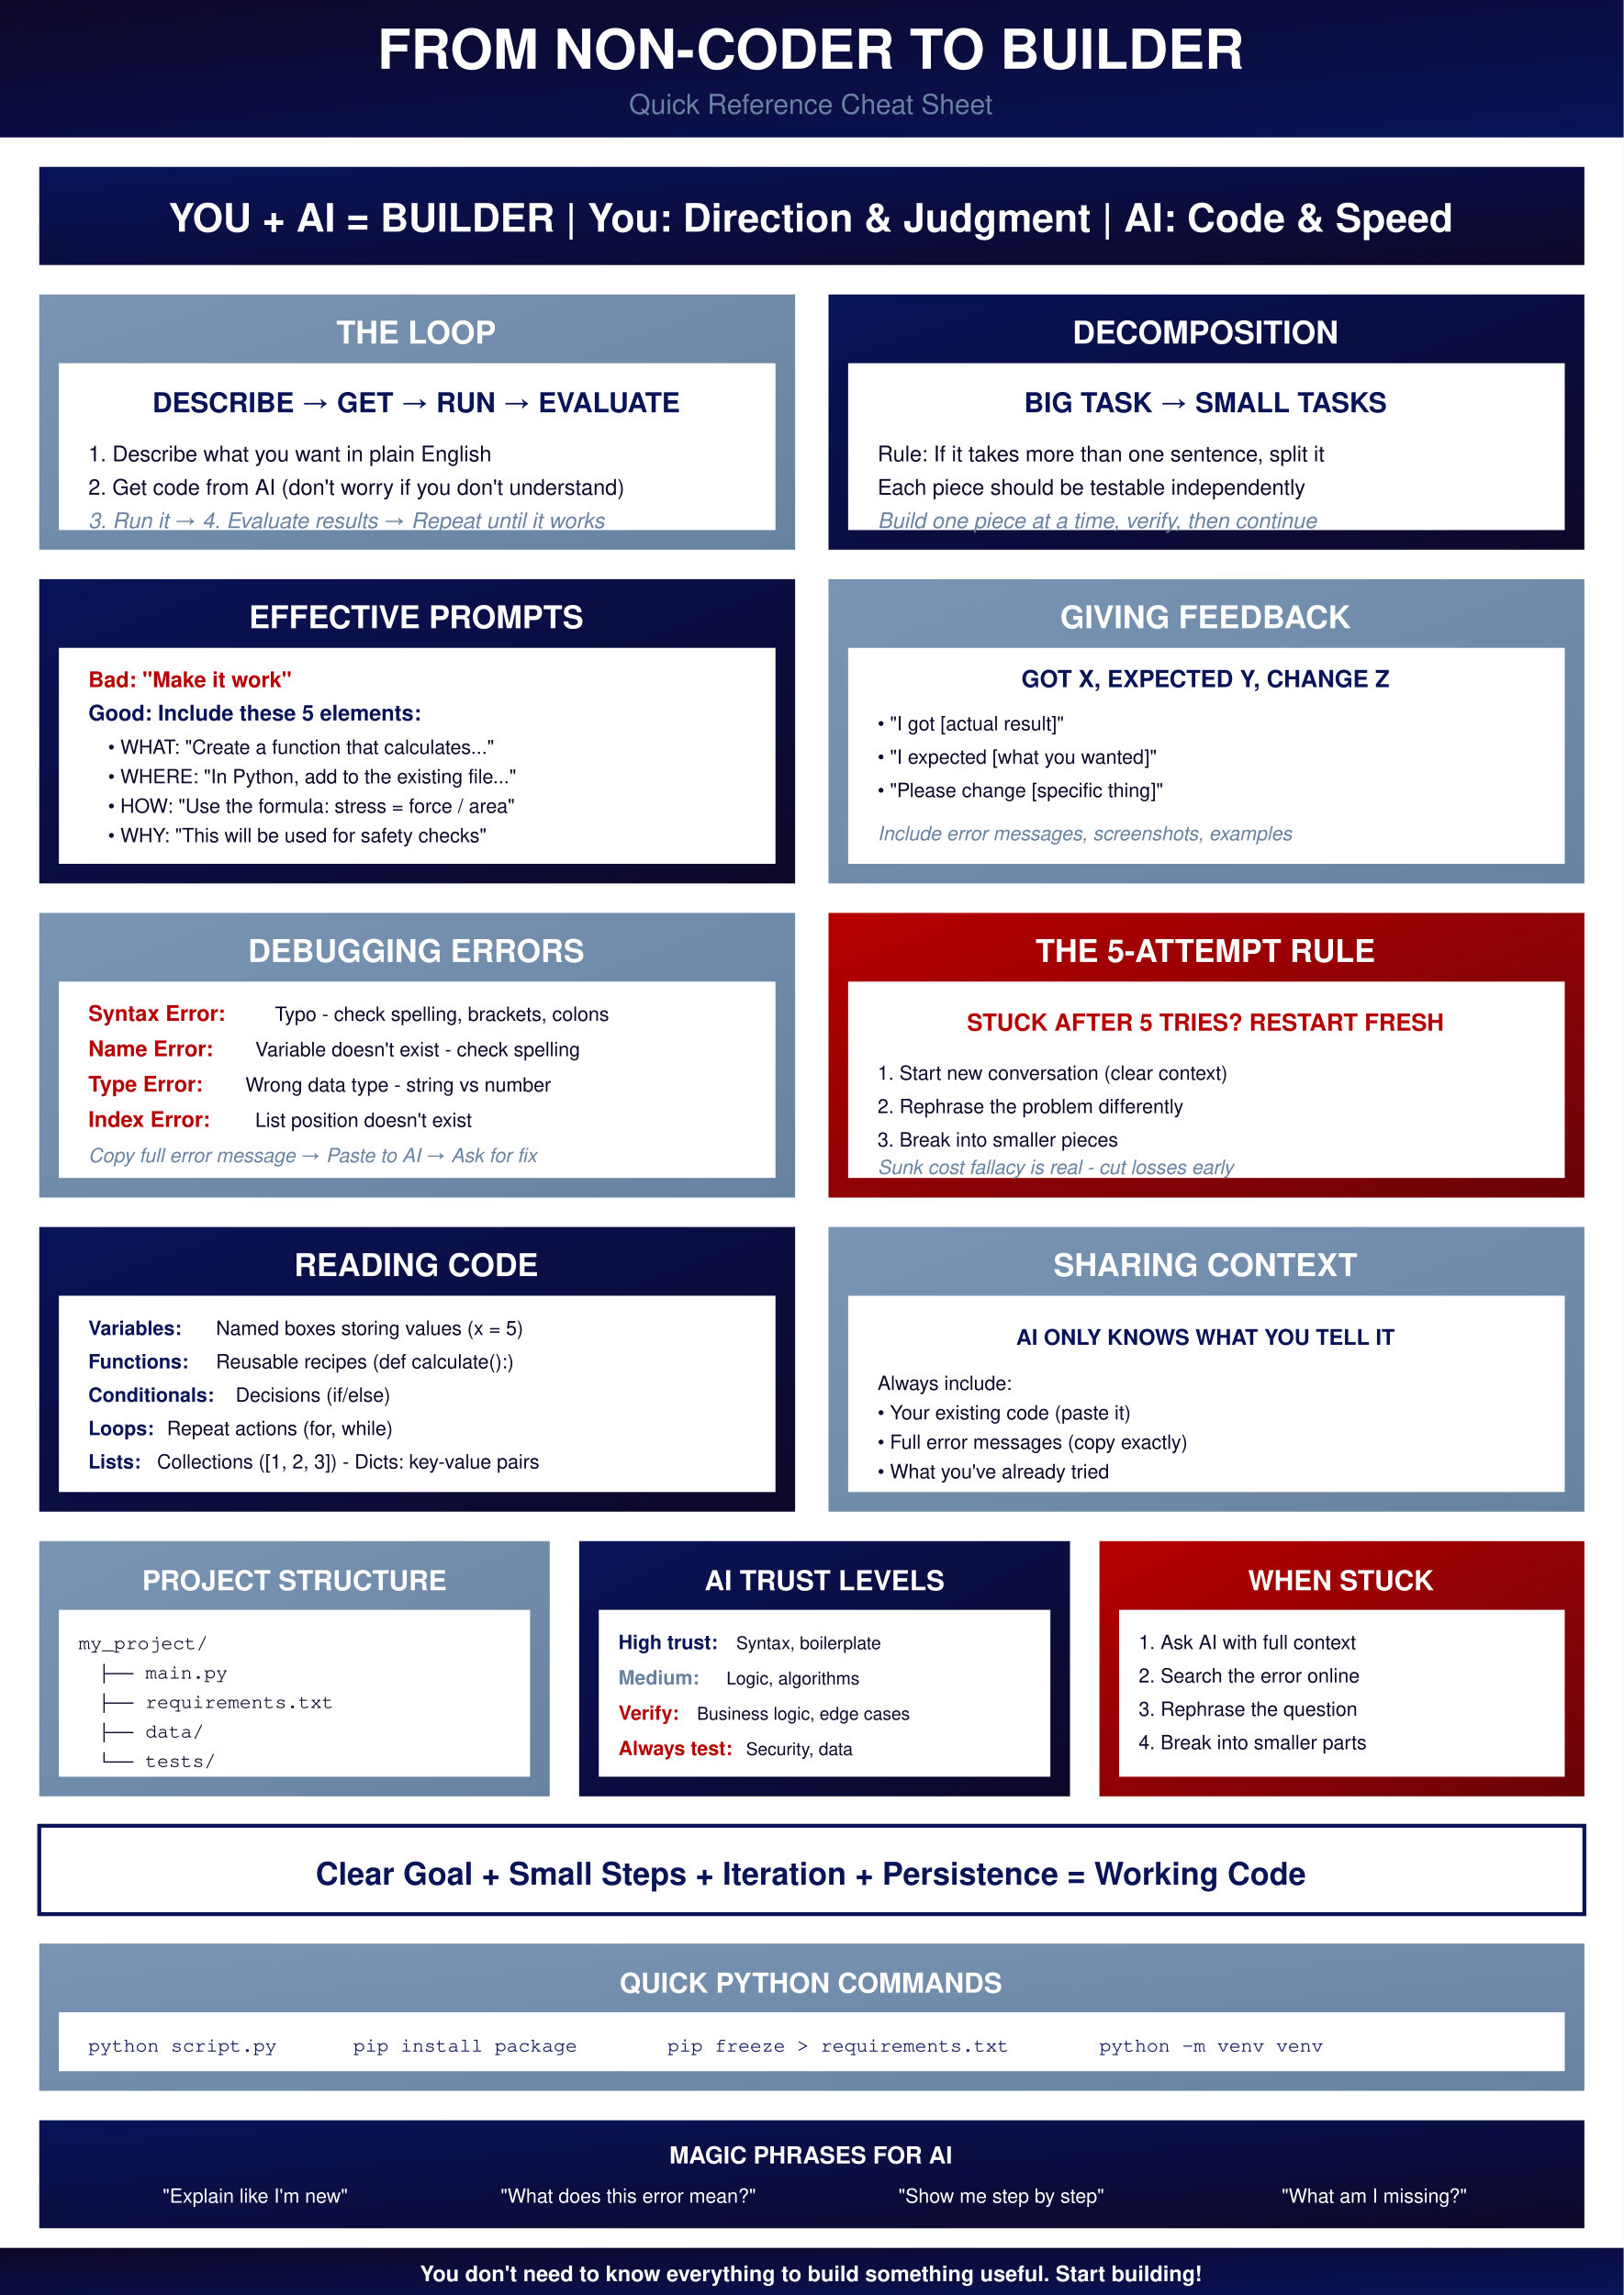
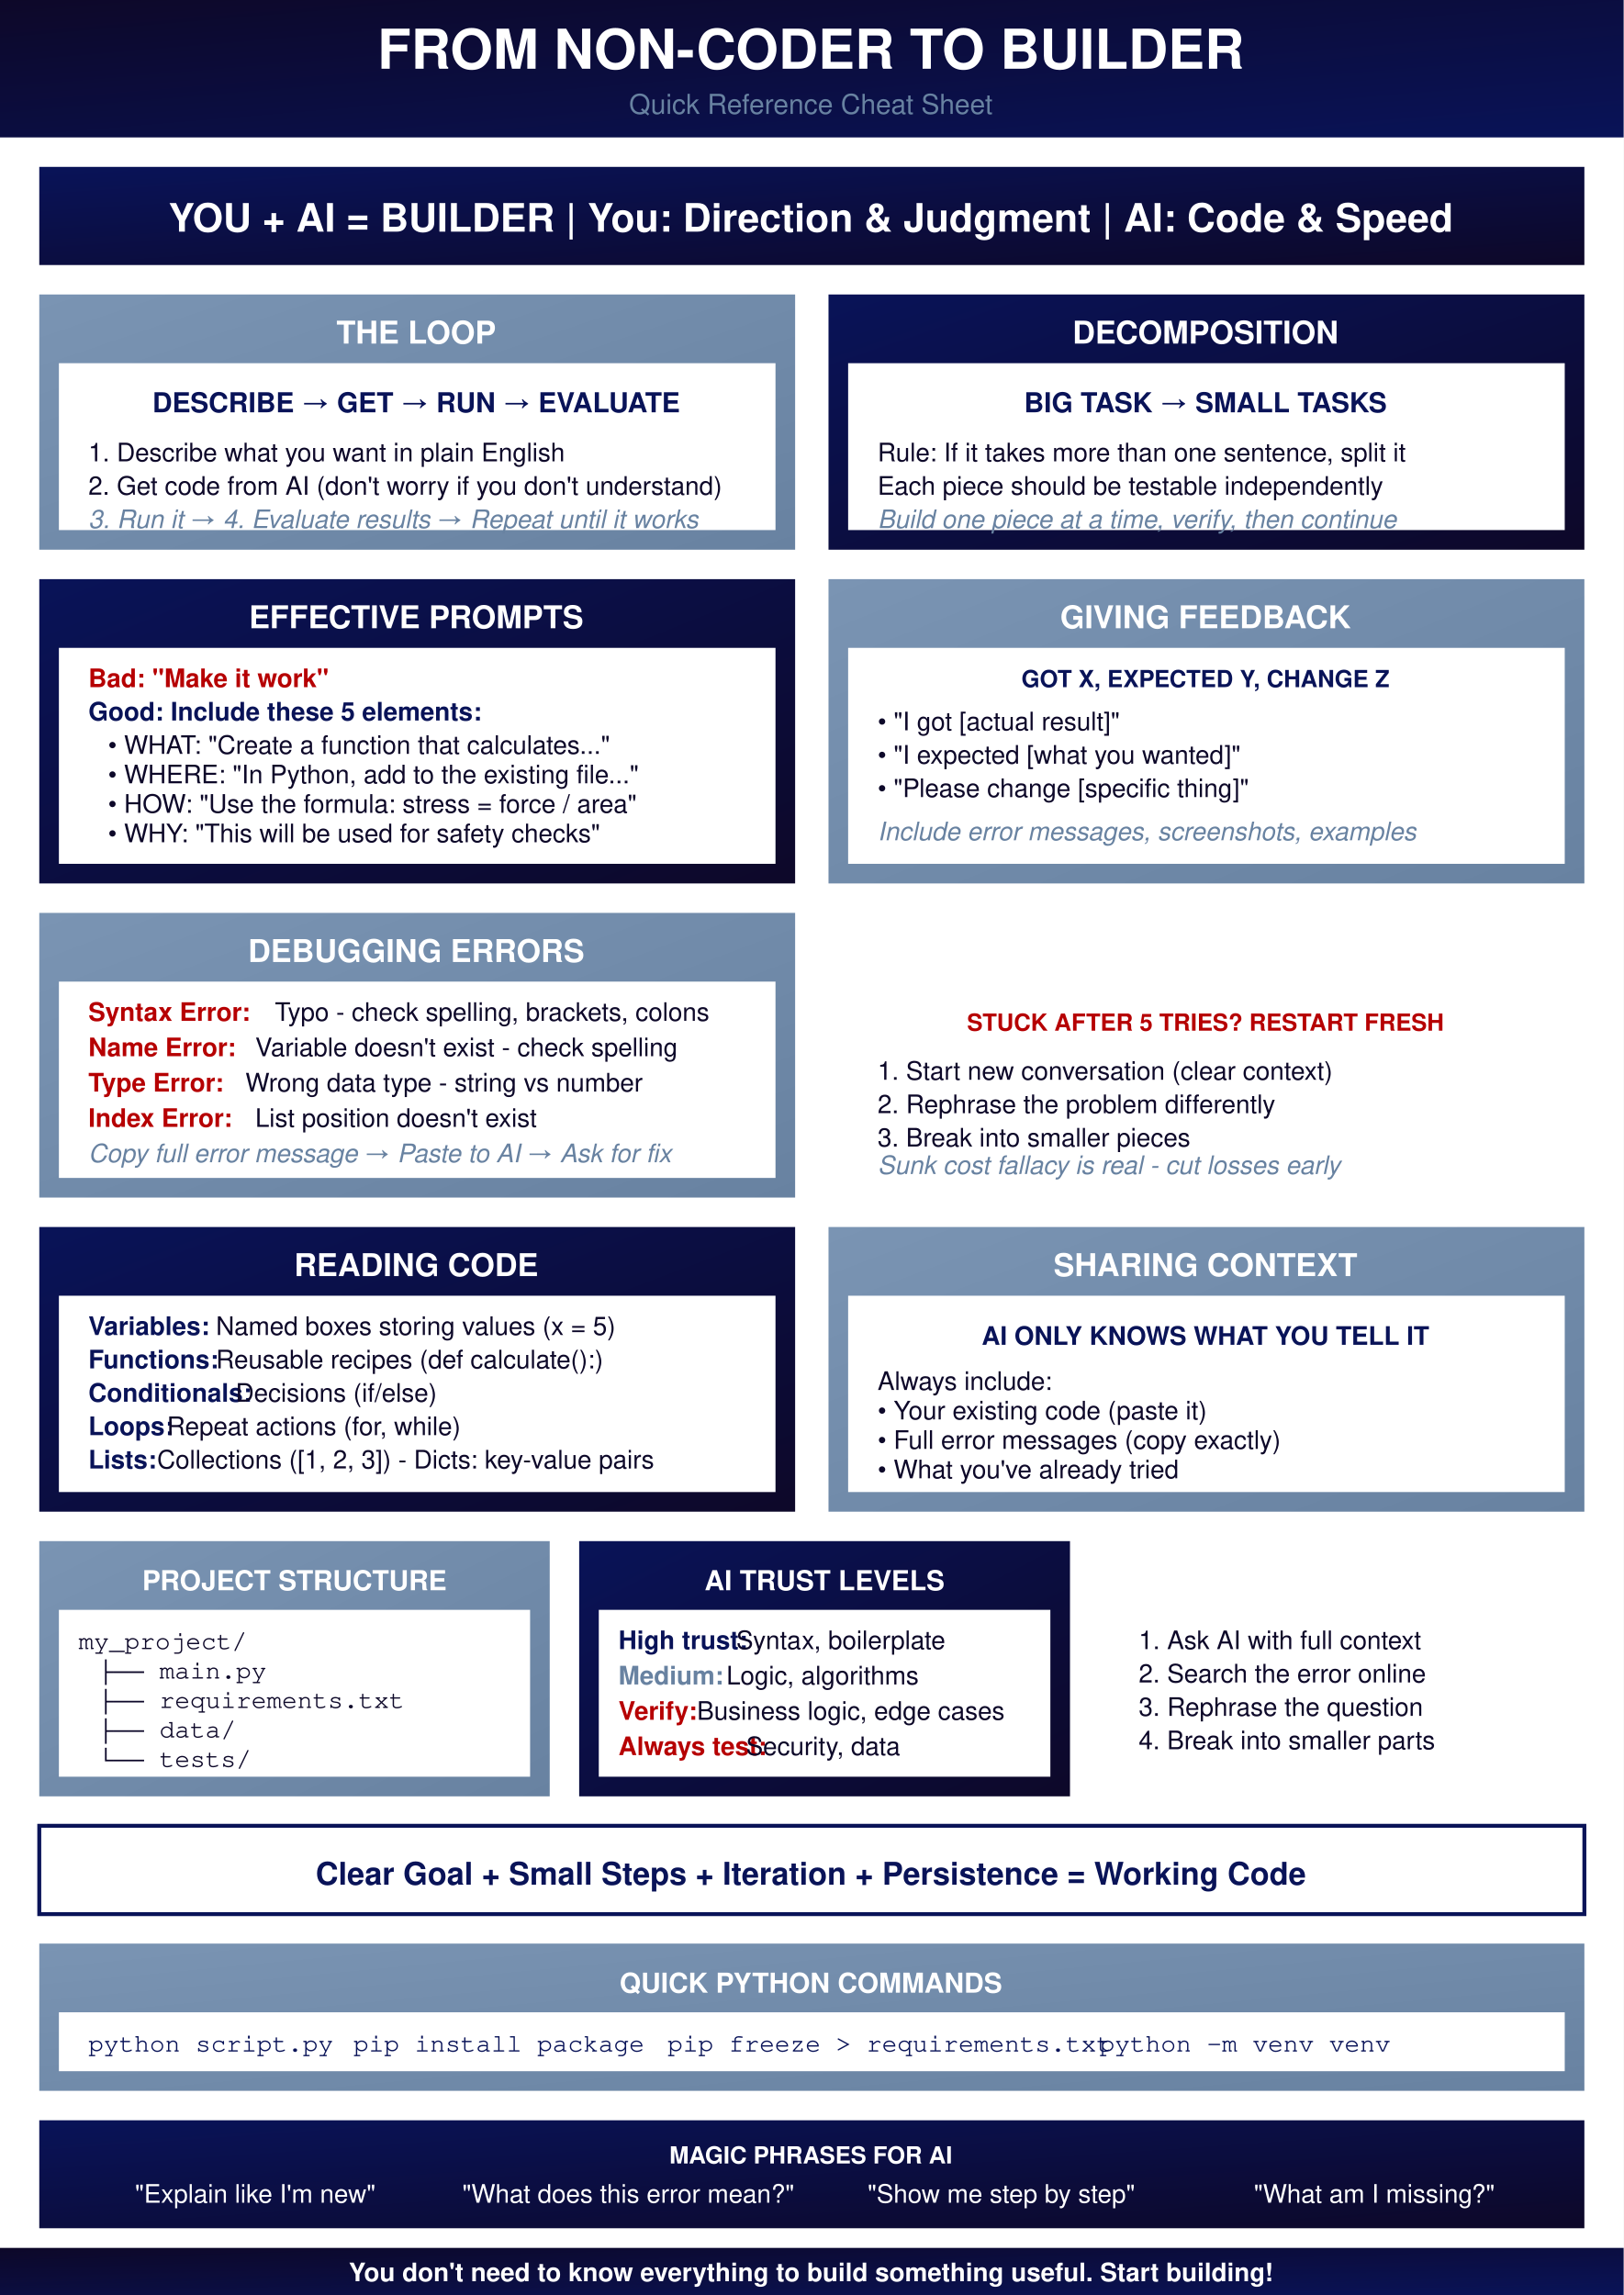
<svg xmlns="http://www.w3.org/2000/svg" viewBox="0 0 827 1169" width="827" height="1169">
  <defs>
+     <linearGradient id="goodGreen" x1="0%" y1="0%" x2="100%" y2="100%">
+       <stop offset="0%" style="stop-color:#0a7c42" />
+       <stop offset="100%" style="stop-color:#065a2f" />
+     </linearGradient>
+     <linearGradient id="badRed" x1="0%" y1="0%" x2="100%" y2="100%">
+       <stop offset="0%" style="stop-color:#b60002" />
+       <stop offset="100%" style="stop-color:#690308" />
+     </linearGradient>
    <linearGradient id="deepBlue" x1="0%" y1="0%" x2="100%" y2="100%">
      <stop offset="0%" style="stop-color:#091358" />
      <stop offset="100%" style="stop-color:#0d0829" />
    </linearGradient>
-     <linearGradient id="brightRed" x1="0%" y1="0%" x2="100%" y2="100%">
-       <stop offset="0%" style="stop-color:#b60002" />
-       <stop offset="100%" style="stop-color:#690308" />
+     <linearGradient id="aiPurple" x1="0%" y1="0%" x2="100%" y2="100%">
+       <stop offset="0%" style="stop-color:#6b21a8" />
+       <stop offset="100%" style="stop-color:#4c1d6d" />
    </linearGradient>
    <linearGradient id="steelBlue" x1="0%" y1="0%" x2="100%" y2="100%">
      <stop offset="0%" style="stop-color:#7a94b3" />
      <stop offset="100%" style="stop-color:#6882a1" />
    </linearGradient>
    <linearGradient id="darkNavy" x1="0%" y1="0%" x2="100%" y2="100%">
      <stop offset="0%" style="stop-color:#0d0829" />
      <stop offset="100%" style="stop-color:#091358" />
    </linearGradient>
  </defs>
  <rect width="827" height="1169" fill="#ffffff" />
  <rect x="0" y="0" width="827" height="70" fill="url(#darkNavy)" />
  <text x="413" y="35" font-family="Helvetica, Arial, sans-serif" font-size="28" font-weight="bold" fill="#ffffff" text-anchor="middle">FROM NON-CODER TO BUILDER</text>
  <text x="413" y="58" font-family="Helvetica, Arial, sans-serif" font-size="14" fill="#6882a1" text-anchor="middle">Quick Reference Cheat Sheet</text>
  <rect x="20" y="85" width="787" height="50" fill="url(#deepBlue)" />
  <text x="413" y="118" font-family="Helvetica, Arial, sans-serif" font-size="20" font-weight="bold" fill="#ffffff" text-anchor="middle">YOU + AI = BUILDER  |  You: Direction &amp; Judgment  |  AI: Code &amp; Speed</text>
  <rect x="20" y="150" width="385" height="130" fill="url(#steelBlue)" />
  <text x="212" y="175" font-family="Helvetica, Arial, sans-serif" font-size="16" font-weight="bold" fill="#ffffff" text-anchor="middle">THE LOOP</text>
  <rect x="30" y="185" width="365" height="85" fill="#ffffff" />
  <text x="212" y="210" font-family="Helvetica, Arial, sans-serif" font-size="14" font-weight="bold" fill="#091358" text-anchor="middle">DESCRIBE → GET → RUN → EVALUATE</text>
-   <text x="45" y="235" font-family="Helvetica, Arial, sans-serif" font-size="11" fill="#0d0829">1. Describe what you want in plain English</text>
-   <text x="45" y="252" font-family="Helvetica, Arial, sans-serif" font-size="11" fill="#0d0829">2. Get code from AI (don't worry if you don't understand)</text>
-   <text x="45" y="269" font-family="Helvetica, Arial, sans-serif" font-size="11" fill="#6882a1" font-style="italic">3. Run it → 4. Evaluate results → Repeat until it works</text>
+   <text x="45" y="235" font-family="Helvetica, Arial, sans-serif" font-size="13" fill="#0d0829">1. Describe what you want in plain English</text>
+   <text x="45" y="252" font-family="Helvetica, Arial, sans-serif" font-size="13" fill="#0d0829">2. Get code from AI (don't worry if you don't understand)</text>
+   <text x="45" y="269" font-family="Helvetica, Arial, sans-serif" font-size="13" fill="#6882a1" font-style="italic">3. Run it → 4. Evaluate results → Repeat until it works</text>
  <rect x="422" y="150" width="385" height="130" fill="url(#deepBlue)" />
  <text x="614" y="175" font-family="Helvetica, Arial, sans-serif" font-size="16" font-weight="bold" fill="#ffffff" text-anchor="middle">DECOMPOSITION</text>
  <rect x="432" y="185" width="365" height="85" fill="#ffffff" />
  <text x="614" y="210" font-family="Helvetica, Arial, sans-serif" font-size="14" font-weight="bold" fill="#091358" text-anchor="middle">BIG TASK → SMALL TASKS</text>
-   <text x="447" y="235" font-family="Helvetica, Arial, sans-serif" font-size="11" fill="#0d0829">Rule: If it takes more than one sentence, split it</text>
-   <text x="447" y="252" font-family="Helvetica, Arial, sans-serif" font-size="11" fill="#0d0829">Each piece should be testable independently</text>
-   <text x="447" y="269" font-family="Helvetica, Arial, sans-serif" font-size="11" fill="#6882a1" font-style="italic">Build one piece at a time, verify, then continue</text>
+   <text x="447" y="235" font-family="Helvetica, Arial, sans-serif" font-size="13" fill="#0d0829">Rule: If it takes more than one sentence, split it</text>
+   <text x="447" y="252" font-family="Helvetica, Arial, sans-serif" font-size="13" fill="#0d0829">Each piece should be testable independently</text>
+   <text x="447" y="269" font-family="Helvetica, Arial, sans-serif" font-size="13" fill="#6882a1" font-style="italic">Build one piece at a time, verify, then continue</text>
  <rect x="20" y="295" width="385" height="155" fill="url(#deepBlue)" />
  <text x="212" y="320" font-family="Helvetica, Arial, sans-serif" font-size="16" font-weight="bold" fill="#ffffff" text-anchor="middle">EFFECTIVE PROMPTS</text>
  <rect x="30" y="330" width="365" height="110" fill="#ffffff" />
-   <text x="45" y="350" font-family="Helvetica, Arial, sans-serif" font-size="11" fill="#b60002" font-weight="bold">Bad: "Make it work"</text>
-   <text x="45" y="367" font-family="Helvetica, Arial, sans-serif" font-size="11" fill="#091358" font-weight="bold">Good: Include these 5 elements:</text>
-   <text x="55" y="384" font-family="Helvetica, Arial, sans-serif" font-size="10" fill="#0d0829">• WHAT: "Create a function that calculates..."</text>
-   <text x="55" y="399" font-family="Helvetica, Arial, sans-serif" font-size="10" fill="#0d0829">• WHERE: "In Python, add to the existing file..."</text>
-   <text x="55" y="414" font-family="Helvetica, Arial, sans-serif" font-size="10" fill="#0d0829">• HOW: "Use the formula: stress = force / area"</text>
-   <text x="55" y="429" font-family="Helvetica, Arial, sans-serif" font-size="10" fill="#0d0829">• WHY: "This will be used for safety checks"</text>
+   <text x="45" y="350" font-family="Helvetica, Arial, sans-serif" font-size="13" fill="#b60002" font-weight="bold">Bad: "Make it work"</text>
+   <text x="45" y="367" font-family="Helvetica, Arial, sans-serif" font-size="13" fill="#091358" font-weight="bold">Good: Include these 5 elements:</text>
+   <text x="55" y="384" font-family="Helvetica, Arial, sans-serif" font-size="13" fill="#0d0829">• WHAT: "Create a function that calculates..."</text>
+   <text x="55" y="399" font-family="Helvetica, Arial, sans-serif" font-size="13" fill="#0d0829">• WHERE: "In Python, add to the existing file..."</text>
+   <text x="55" y="414" font-family="Helvetica, Arial, sans-serif" font-size="13" fill="#0d0829">• HOW: "Use the formula: stress = force / area"</text>
+   <text x="55" y="429" font-family="Helvetica, Arial, sans-serif" font-size="13" fill="#0d0829">• WHY: "This will be used for safety checks"</text>
  <rect x="422" y="295" width="385" height="155" fill="url(#steelBlue)" />
  <text x="614" y="320" font-family="Helvetica, Arial, sans-serif" font-size="16" font-weight="bold" fill="#ffffff" text-anchor="middle">GIVING FEEDBACK</text>
  <rect x="432" y="330" width="365" height="110" fill="#ffffff" />
  <text x="614" y="350" font-family="Helvetica, Arial, sans-serif" font-size="12" font-weight="bold" fill="#091358" text-anchor="middle">GOT X, EXPECTED Y, CHANGE Z</text>
-   <text x="447" y="372" font-family="Helvetica, Arial, sans-serif" font-size="10" fill="#0d0829">• "I got [actual result]"</text>
-   <text x="447" y="389" font-family="Helvetica, Arial, sans-serif" font-size="10" fill="#0d0829">• "I expected [what you wanted]"</text>
-   <text x="447" y="406" font-family="Helvetica, Arial, sans-serif" font-size="10" fill="#0d0829">• "Please change [specific thing]"</text>
-   <text x="447" y="428" font-family="Helvetica, Arial, sans-serif" font-size="10" fill="#6882a1" font-style="italic">Include error messages, screenshots, examples</text>
+   <text x="447" y="372" font-family="Helvetica, Arial, sans-serif" font-size="13" fill="#0d0829">• "I got [actual result]"</text>
+   <text x="447" y="389" font-family="Helvetica, Arial, sans-serif" font-size="13" fill="#0d0829">• "I expected [what you wanted]"</text>
+   <text x="447" y="406" font-family="Helvetica, Arial, sans-serif" font-size="13" fill="#0d0829">• "Please change [specific thing]"</text>
+   <text x="447" y="428" font-family="Helvetica, Arial, sans-serif" font-size="13" fill="#6882a1" font-style="italic">Include error messages, screenshots, examples</text>
  <rect x="20" y="465" width="385" height="145" fill="url(#steelBlue)" />
  <text x="212" y="490" font-family="Helvetica, Arial, sans-serif" font-size="16" font-weight="bold" fill="#ffffff" text-anchor="middle">DEBUGGING ERRORS</text>
  <rect x="30" y="500" width="365" height="100" fill="#ffffff" />
-   <text x="45" y="520" font-family="Helvetica, Arial, sans-serif" font-size="11" fill="#b60002" font-weight="bold">Syntax Error:</text>
-   <text x="140" y="520" font-family="Helvetica, Arial, sans-serif" font-size="10" fill="#0d0829">Typo - check spelling, brackets, colons</text>
-   <text x="45" y="538" font-family="Helvetica, Arial, sans-serif" font-size="11" fill="#b60002" font-weight="bold">Name Error:</text>
-   <text x="130" y="538" font-family="Helvetica, Arial, sans-serif" font-size="10" fill="#0d0829">Variable doesn't exist - check spelling</text>
-   <text x="45" y="556" font-family="Helvetica, Arial, sans-serif" font-size="11" fill="#b60002" font-weight="bold">Type Error:</text>
-   <text x="125" y="556" font-family="Helvetica, Arial, sans-serif" font-size="10" fill="#0d0829">Wrong data type - string vs number</text>
-   <text x="45" y="574" font-family="Helvetica, Arial, sans-serif" font-size="11" fill="#b60002" font-weight="bold">Index Error:</text>
-   <text x="130" y="574" font-family="Helvetica, Arial, sans-serif" font-size="10" fill="#0d0829">List position doesn't exist</text>
-   <text x="45" y="592" font-family="Helvetica, Arial, sans-serif" font-size="10" fill="#6882a1" font-style="italic">Copy full error message → Paste to AI → Ask for fix</text>
+   <text x="45" y="520" font-family="Helvetica, Arial, sans-serif" font-size="13" fill="#b60002" font-weight="bold">Syntax Error:</text>
+   <text x="140" y="520" font-family="Helvetica, Arial, sans-serif" font-size="13" fill="#0d0829">Typo - check spelling, brackets, colons</text>
+   <text x="45" y="538" font-family="Helvetica, Arial, sans-serif" font-size="13" fill="#b60002" font-weight="bold">Name Error:</text>
+   <text x="130" y="538" font-family="Helvetica, Arial, sans-serif" font-size="13" fill="#0d0829">Variable doesn't exist - check spelling</text>
+   <text x="45" y="556" font-family="Helvetica, Arial, sans-serif" font-size="13" fill="#b60002" font-weight="bold">Type Error:</text>
+   <text x="125" y="556" font-family="Helvetica, Arial, sans-serif" font-size="13" fill="#0d0829">Wrong data type - string vs number</text>
+   <text x="45" y="574" font-family="Helvetica, Arial, sans-serif" font-size="13" fill="#b60002" font-weight="bold">Index Error:</text>
+   <text x="130" y="574" font-family="Helvetica, Arial, sans-serif" font-size="13" fill="#0d0829">List position doesn't exist</text>
+   <text x="45" y="592" font-family="Helvetica, Arial, sans-serif" font-size="13" fill="#6882a1" font-style="italic">Copy full error message → Paste to AI → Ask for fix</text>
  <rect x="422" y="465" width="385" height="145" fill="url(#brightRed)" />
  <text x="614" y="490" font-family="Helvetica, Arial, sans-serif" font-size="16" font-weight="bold" fill="#ffffff" text-anchor="middle">THE 5-ATTEMPT RULE</text>
  <rect x="432" y="500" width="365" height="100" fill="#ffffff" />
  <text x="614" y="525" font-family="Helvetica, Arial, sans-serif" font-size="12" font-weight="bold" fill="#b60002" text-anchor="middle">STUCK AFTER 5 TRIES? RESTART FRESH</text>
-   <text x="447" y="550" font-family="Helvetica, Arial, sans-serif" font-size="10" fill="#0d0829">1. Start new conversation (clear context)</text>
-   <text x="447" y="567" font-family="Helvetica, Arial, sans-serif" font-size="10" fill="#0d0829">2. Rephrase the problem differently</text>
-   <text x="447" y="584" font-family="Helvetica, Arial, sans-serif" font-size="10" fill="#0d0829">3. Break into smaller pieces</text>
-   <text x="447" y="598" font-family="Helvetica, Arial, sans-serif" font-size="10" fill="#6882a1" font-style="italic">Sunk cost fallacy is real - cut losses early</text>
+   <text x="447" y="550" font-family="Helvetica, Arial, sans-serif" font-size="13" fill="#0d0829">1. Start new conversation (clear context)</text>
+   <text x="447" y="567" font-family="Helvetica, Arial, sans-serif" font-size="13" fill="#0d0829">2. Rephrase the problem differently</text>
+   <text x="447" y="584" font-family="Helvetica, Arial, sans-serif" font-size="13" fill="#0d0829">3. Break into smaller pieces</text>
+   <text x="447" y="598" font-family="Helvetica, Arial, sans-serif" font-size="13" fill="#6882a1" font-style="italic">Sunk cost fallacy is real - cut losses early</text>
  <rect x="20" y="625" width="385" height="145" fill="url(#deepBlue)" />
  <text x="212" y="650" font-family="Helvetica, Arial, sans-serif" font-size="16" font-weight="bold" fill="#ffffff" text-anchor="middle">READING CODE</text>
  <rect x="30" y="660" width="365" height="100" fill="#ffffff" />
-   <text x="45" y="680" font-family="Helvetica, Arial, sans-serif" font-size="10" fill="#091358" font-weight="bold">Variables:</text>
-   <text x="110" y="680" font-family="Helvetica, Arial, sans-serif" font-size="10" fill="#0d0829">Named boxes storing values (x = 5)</text>
-   <text x="45" y="697" font-family="Helvetica, Arial, sans-serif" font-size="10" fill="#091358" font-weight="bold">Functions:</text>
-   <text x="110" y="697" font-family="Helvetica, Arial, sans-serif" font-size="10" fill="#0d0829">Reusable recipes (def calculate():)</text>
-   <text x="45" y="714" font-family="Helvetica, Arial, sans-serif" font-size="10" fill="#091358" font-weight="bold">Conditionals:</text>
-   <text x="120" y="714" font-family="Helvetica, Arial, sans-serif" font-size="10" fill="#0d0829">Decisions (if/else)</text>
-   <text x="45" y="731" font-family="Helvetica, Arial, sans-serif" font-size="10" fill="#091358" font-weight="bold">Loops:</text>
-   <text x="85" y="731" font-family="Helvetica, Arial, sans-serif" font-size="10" fill="#0d0829">Repeat actions (for, while)</text>
-   <text x="45" y="748" font-family="Helvetica, Arial, sans-serif" font-size="10" fill="#091358" font-weight="bold">Lists:</text>
-   <text x="80" y="748" font-family="Helvetica, Arial, sans-serif" font-size="10" fill="#0d0829">Collections ([1, 2, 3]) - Dicts: key-value pairs</text>
+   <text x="45" y="680" font-family="Helvetica, Arial, sans-serif" font-size="13" fill="#091358" font-weight="bold">Variables:</text>
+   <text x="110" y="680" font-family="Helvetica, Arial, sans-serif" font-size="13" fill="#0d0829">Named boxes storing values (x = 5)</text>
+   <text x="45" y="697" font-family="Helvetica, Arial, sans-serif" font-size="13" fill="#091358" font-weight="bold">Functions:</text>
+   <text x="110" y="697" font-family="Helvetica, Arial, sans-serif" font-size="13" fill="#0d0829">Reusable recipes (def calculate():)</text>
+   <text x="45" y="714" font-family="Helvetica, Arial, sans-serif" font-size="13" fill="#091358" font-weight="bold">Conditionals:</text>
+   <text x="120" y="714" font-family="Helvetica, Arial, sans-serif" font-size="13" fill="#0d0829">Decisions (if/else)</text>
+   <text x="45" y="731" font-family="Helvetica, Arial, sans-serif" font-size="13" fill="#091358" font-weight="bold">Loops:</text>
+   <text x="85" y="731" font-family="Helvetica, Arial, sans-serif" font-size="13" fill="#0d0829">Repeat actions (for, while)</text>
+   <text x="45" y="748" font-family="Helvetica, Arial, sans-serif" font-size="13" fill="#091358" font-weight="bold">Lists:</text>
+   <text x="80" y="748" font-family="Helvetica, Arial, sans-serif" font-size="13" fill="#0d0829">Collections ([1, 2, 3]) - Dicts: key-value pairs</text>
  <rect x="422" y="625" width="385" height="145" fill="url(#steelBlue)" />
  <text x="614" y="650" font-family="Helvetica, Arial, sans-serif" font-size="16" font-weight="bold" fill="#ffffff" text-anchor="middle">SHARING CONTEXT</text>
  <rect x="432" y="660" width="365" height="100" fill="#ffffff" />
-   <text x="614" y="685" font-family="Helvetica, Arial, sans-serif" font-size="11" font-weight="bold" fill="#091358" text-anchor="middle">AI ONLY KNOWS WHAT YOU TELL IT</text>
-   <text x="447" y="708" font-family="Helvetica, Arial, sans-serif" font-size="10" fill="#0d0829">Always include:</text>
-   <text x="447" y="723" font-family="Helvetica, Arial, sans-serif" font-size="10" fill="#0d0829">• Your existing code (paste it)</text>
-   <text x="447" y="738" font-family="Helvetica, Arial, sans-serif" font-size="10" fill="#0d0829">• Full error messages (copy exactly)</text>
-   <text x="447" y="753" font-family="Helvetica, Arial, sans-serif" font-size="10" fill="#0d0829">• What you've already tried</text>
+   <text x="614" y="685" font-family="Helvetica, Arial, sans-serif" font-size="13" font-weight="bold" fill="#091358" text-anchor="middle">AI ONLY KNOWS WHAT YOU TELL IT</text>
+   <text x="447" y="708" font-family="Helvetica, Arial, sans-serif" font-size="13" fill="#0d0829">Always include:</text>
+   <text x="447" y="723" font-family="Helvetica, Arial, sans-serif" font-size="13" fill="#0d0829">• Your existing code (paste it)</text>
+   <text x="447" y="738" font-family="Helvetica, Arial, sans-serif" font-size="13" fill="#0d0829">• Full error messages (copy exactly)</text>
+   <text x="447" y="753" font-family="Helvetica, Arial, sans-serif" font-size="13" fill="#0d0829">• What you've already tried</text>
  <rect x="20" y="785" width="260" height="130" fill="url(#steelBlue)" />
  <text x="150" y="810" font-family="Helvetica, Arial, sans-serif" font-size="14" font-weight="bold" fill="#ffffff" text-anchor="middle">PROJECT STRUCTURE</text>
  <rect x="30" y="820" width="240" height="85" fill="#ffffff" />
-   <text x="40" y="840" font-family="Courier, monospace" font-size="10" fill="#0d0829">my_project/</text>
-   <text x="50" y="855" font-family="Courier, monospace" font-size="10" fill="#0d0829">├── main.py</text>
-   <text x="50" y="870" font-family="Courier, monospace" font-size="10" fill="#0d0829">├── requirements.txt</text>
-   <text x="50" y="885" font-family="Courier, monospace" font-size="10" fill="#0d0829">├── data/</text>
-   <text x="50" y="900" font-family="Courier, monospace" font-size="10" fill="#0d0829">└── tests/</text>
+   <text x="40" y="840" font-family="Courier, monospace" font-size="13" fill="#0d0829">my_project/</text>
+   <text x="50" y="855" font-family="Courier, monospace" font-size="13" fill="#0d0829">├── main.py</text>
+   <text x="50" y="870" font-family="Courier, monospace" font-size="13" fill="#0d0829">├── requirements.txt</text>
+   <text x="50" y="885" font-family="Courier, monospace" font-size="13" fill="#0d0829">├── data/</text>
+   <text x="50" y="900" font-family="Courier, monospace" font-size="13" fill="#0d0829">└── tests/</text>
  <rect x="295" y="785" width="250" height="130" fill="url(#deepBlue)" />
  <text x="420" y="810" font-family="Helvetica, Arial, sans-serif" font-size="14" font-weight="bold" fill="#ffffff" text-anchor="middle">AI TRUST LEVELS</text>
  <rect x="305" y="820" width="230" height="85" fill="#ffffff" />
-   <text x="315" y="840" font-family="Helvetica, Arial, sans-serif" font-size="10" fill="#091358" font-weight="bold">High trust:</text>
-   <text x="375" y="840" font-family="Helvetica, Arial, sans-serif" font-size="9" fill="#0d0829">Syntax, boilerplate</text>
-   <text x="315" y="858" font-family="Helvetica, Arial, sans-serif" font-size="10" fill="#6882a1" font-weight="bold">Medium:</text>
-   <text x="370" y="858" font-family="Helvetica, Arial, sans-serif" font-size="9" fill="#0d0829">Logic, algorithms</text>
-   <text x="315" y="876" font-family="Helvetica, Arial, sans-serif" font-size="10" fill="#b60002" font-weight="bold">Verify:</text>
-   <text x="355" y="876" font-family="Helvetica, Arial, sans-serif" font-size="9" fill="#0d0829">Business logic, edge cases</text>
-   <text x="315" y="894" font-family="Helvetica, Arial, sans-serif" font-size="10" fill="#b60002" font-weight="bold">Always test:</text>
-   <text x="380" y="894" font-family="Helvetica, Arial, sans-serif" font-size="9" fill="#0d0829">Security, data</text>
+   <text x="315" y="840" font-family="Helvetica, Arial, sans-serif" font-size="13" fill="#091358" font-weight="bold">High trust:</text>
+   <text x="375" y="840" font-family="Helvetica, Arial, sans-serif" font-size="13" fill="#0d0829">Syntax, boilerplate</text>
+   <text x="315" y="858" font-family="Helvetica, Arial, sans-serif" font-size="13" fill="#6882a1" font-weight="bold">Medium:</text>
+   <text x="370" y="858" font-family="Helvetica, Arial, sans-serif" font-size="13" fill="#0d0829">Logic, algorithms</text>
+   <text x="315" y="876" font-family="Helvetica, Arial, sans-serif" font-size="13" fill="#b60002" font-weight="bold">Verify:</text>
+   <text x="355" y="876" font-family="Helvetica, Arial, sans-serif" font-size="13" fill="#0d0829">Business logic, edge cases</text>
+   <text x="315" y="894" font-family="Helvetica, Arial, sans-serif" font-size="13" fill="#b60002" font-weight="bold">Always test:</text>
+   <text x="380" y="894" font-family="Helvetica, Arial, sans-serif" font-size="13" fill="#0d0829">Security, data</text>
  <rect x="560" y="785" width="247" height="130" fill="url(#brightRed)" />
  <text x="683" y="810" font-family="Helvetica, Arial, sans-serif" font-size="14" font-weight="bold" fill="#ffffff" text-anchor="middle">WHEN STUCK</text>
  <rect x="570" y="820" width="227" height="85" fill="#ffffff" />
-   <text x="580" y="840" font-family="Helvetica, Arial, sans-serif" font-size="10" fill="#0d0829">1. Ask AI with full context</text>
-   <text x="580" y="857" font-family="Helvetica, Arial, sans-serif" font-size="10" fill="#0d0829">2. Search the error online</text>
-   <text x="580" y="874" font-family="Helvetica, Arial, sans-serif" font-size="10" fill="#0d0829">3. Rephrase the question</text>
-   <text x="580" y="891" font-family="Helvetica, Arial, sans-serif" font-size="10" fill="#0d0829">4. Break into smaller parts</text>
+   <text x="580" y="840" font-family="Helvetica, Arial, sans-serif" font-size="13" fill="#0d0829">1. Ask AI with full context</text>
+   <text x="580" y="857" font-family="Helvetica, Arial, sans-serif" font-size="13" fill="#0d0829">2. Search the error online</text>
+   <text x="580" y="874" font-family="Helvetica, Arial, sans-serif" font-size="13" fill="#0d0829">3. Rephrase the question</text>
+   <text x="580" y="891" font-family="Helvetica, Arial, sans-serif" font-size="13" fill="#0d0829">4. Break into smaller parts</text>
  <rect x="20" y="930" width="787" height="45" fill="#ffffff" stroke="#091358" stroke-width="2" />
  <text x="413" y="960" font-family="Helvetica, Arial, sans-serif" font-size="16" font-weight="bold" fill="#091358" text-anchor="middle">Clear Goal + Small Steps + Iteration + Persistence = Working Code</text>
  <rect x="20" y="990" width="787" height="75" fill="url(#steelBlue)" />
  <text x="413" y="1015" font-family="Helvetica, Arial, sans-serif" font-size="14" font-weight="bold" fill="#ffffff" text-anchor="middle">QUICK PYTHON COMMANDS</text>
  <rect x="30" y="1025" width="767" height="30" fill="#ffffff" />
-   <text x="45" y="1045" font-family="Courier, monospace" font-size="10" fill="#091358">python script.py</text>
-   <text x="180" y="1045" font-family="Courier, monospace" font-size="10" fill="#091358">pip install package</text>
-   <text x="340" y="1045" font-family="Courier, monospace" font-size="10" fill="#091358">pip freeze &gt; requirements.txt</text>
-   <text x="560" y="1045" font-family="Courier, monospace" font-size="10" fill="#091358">python -m venv venv</text>
+   <text x="45" y="1045" font-family="Courier, monospace" font-size="13" fill="#091358">python script.py</text>
+   <text x="180" y="1045" font-family="Courier, monospace" font-size="13" fill="#091358">pip install package</text>
+   <text x="340" y="1045" font-family="Courier, monospace" font-size="13" fill="#091358">pip freeze &gt; requirements.txt</text>
+   <text x="560" y="1045" font-family="Courier, monospace" font-size="13" fill="#091358">python -m venv venv</text>
  <rect x="20" y="1080" width="787" height="55" fill="url(#deepBlue)" />
  <text x="413" y="1102" font-family="Helvetica, Arial, sans-serif" font-size="12" font-weight="bold" fill="#ffffff" text-anchor="middle">MAGIC PHRASES FOR AI</text>
-   <text x="130" y="1122" font-family="Helvetica, Arial, sans-serif" font-size="10" fill="#ffffff" text-anchor="middle">"Explain like I'm new"</text>
-   <text x="320" y="1122" font-family="Helvetica, Arial, sans-serif" font-size="10" fill="#ffffff" text-anchor="middle">"What does this error mean?"</text>
-   <text x="510" y="1122" font-family="Helvetica, Arial, sans-serif" font-size="10" fill="#ffffff" text-anchor="middle">"Show me step by step"</text>
-   <text x="700" y="1122" font-family="Helvetica, Arial, sans-serif" font-size="10" fill="#ffffff" text-anchor="middle">"What am I missing?"</text>
+   <text x="130" y="1122" font-family="Helvetica, Arial, sans-serif" font-size="13" fill="#ffffff" text-anchor="middle">"Explain like I'm new"</text>
+   <text x="320" y="1122" font-family="Helvetica, Arial, sans-serif" font-size="13" fill="#ffffff" text-anchor="middle">"What does this error mean?"</text>
+   <text x="510" y="1122" font-family="Helvetica, Arial, sans-serif" font-size="13" fill="#ffffff" text-anchor="middle">"Show me step by step"</text>
+   <text x="700" y="1122" font-family="Helvetica, Arial, sans-serif" font-size="13" fill="#ffffff" text-anchor="middle">"What am I missing?"</text>
  <rect x="0" y="1145" width="827" height="24" fill="url(#darkNavy)" />
-   <text x="413" y="1162" font-family="Helvetica, Arial, sans-serif" font-size="11" font-weight="bold" fill="#ffffff" text-anchor="middle">You don't need to know everything to build something useful. Start building!</text>
+   <text x="413" y="1162" font-family="Helvetica, Arial, sans-serif" font-size="13" font-weight="bold" fill="#ffffff" text-anchor="middle">You don't need to know everything to build something useful. Start building!</text>
</svg>
